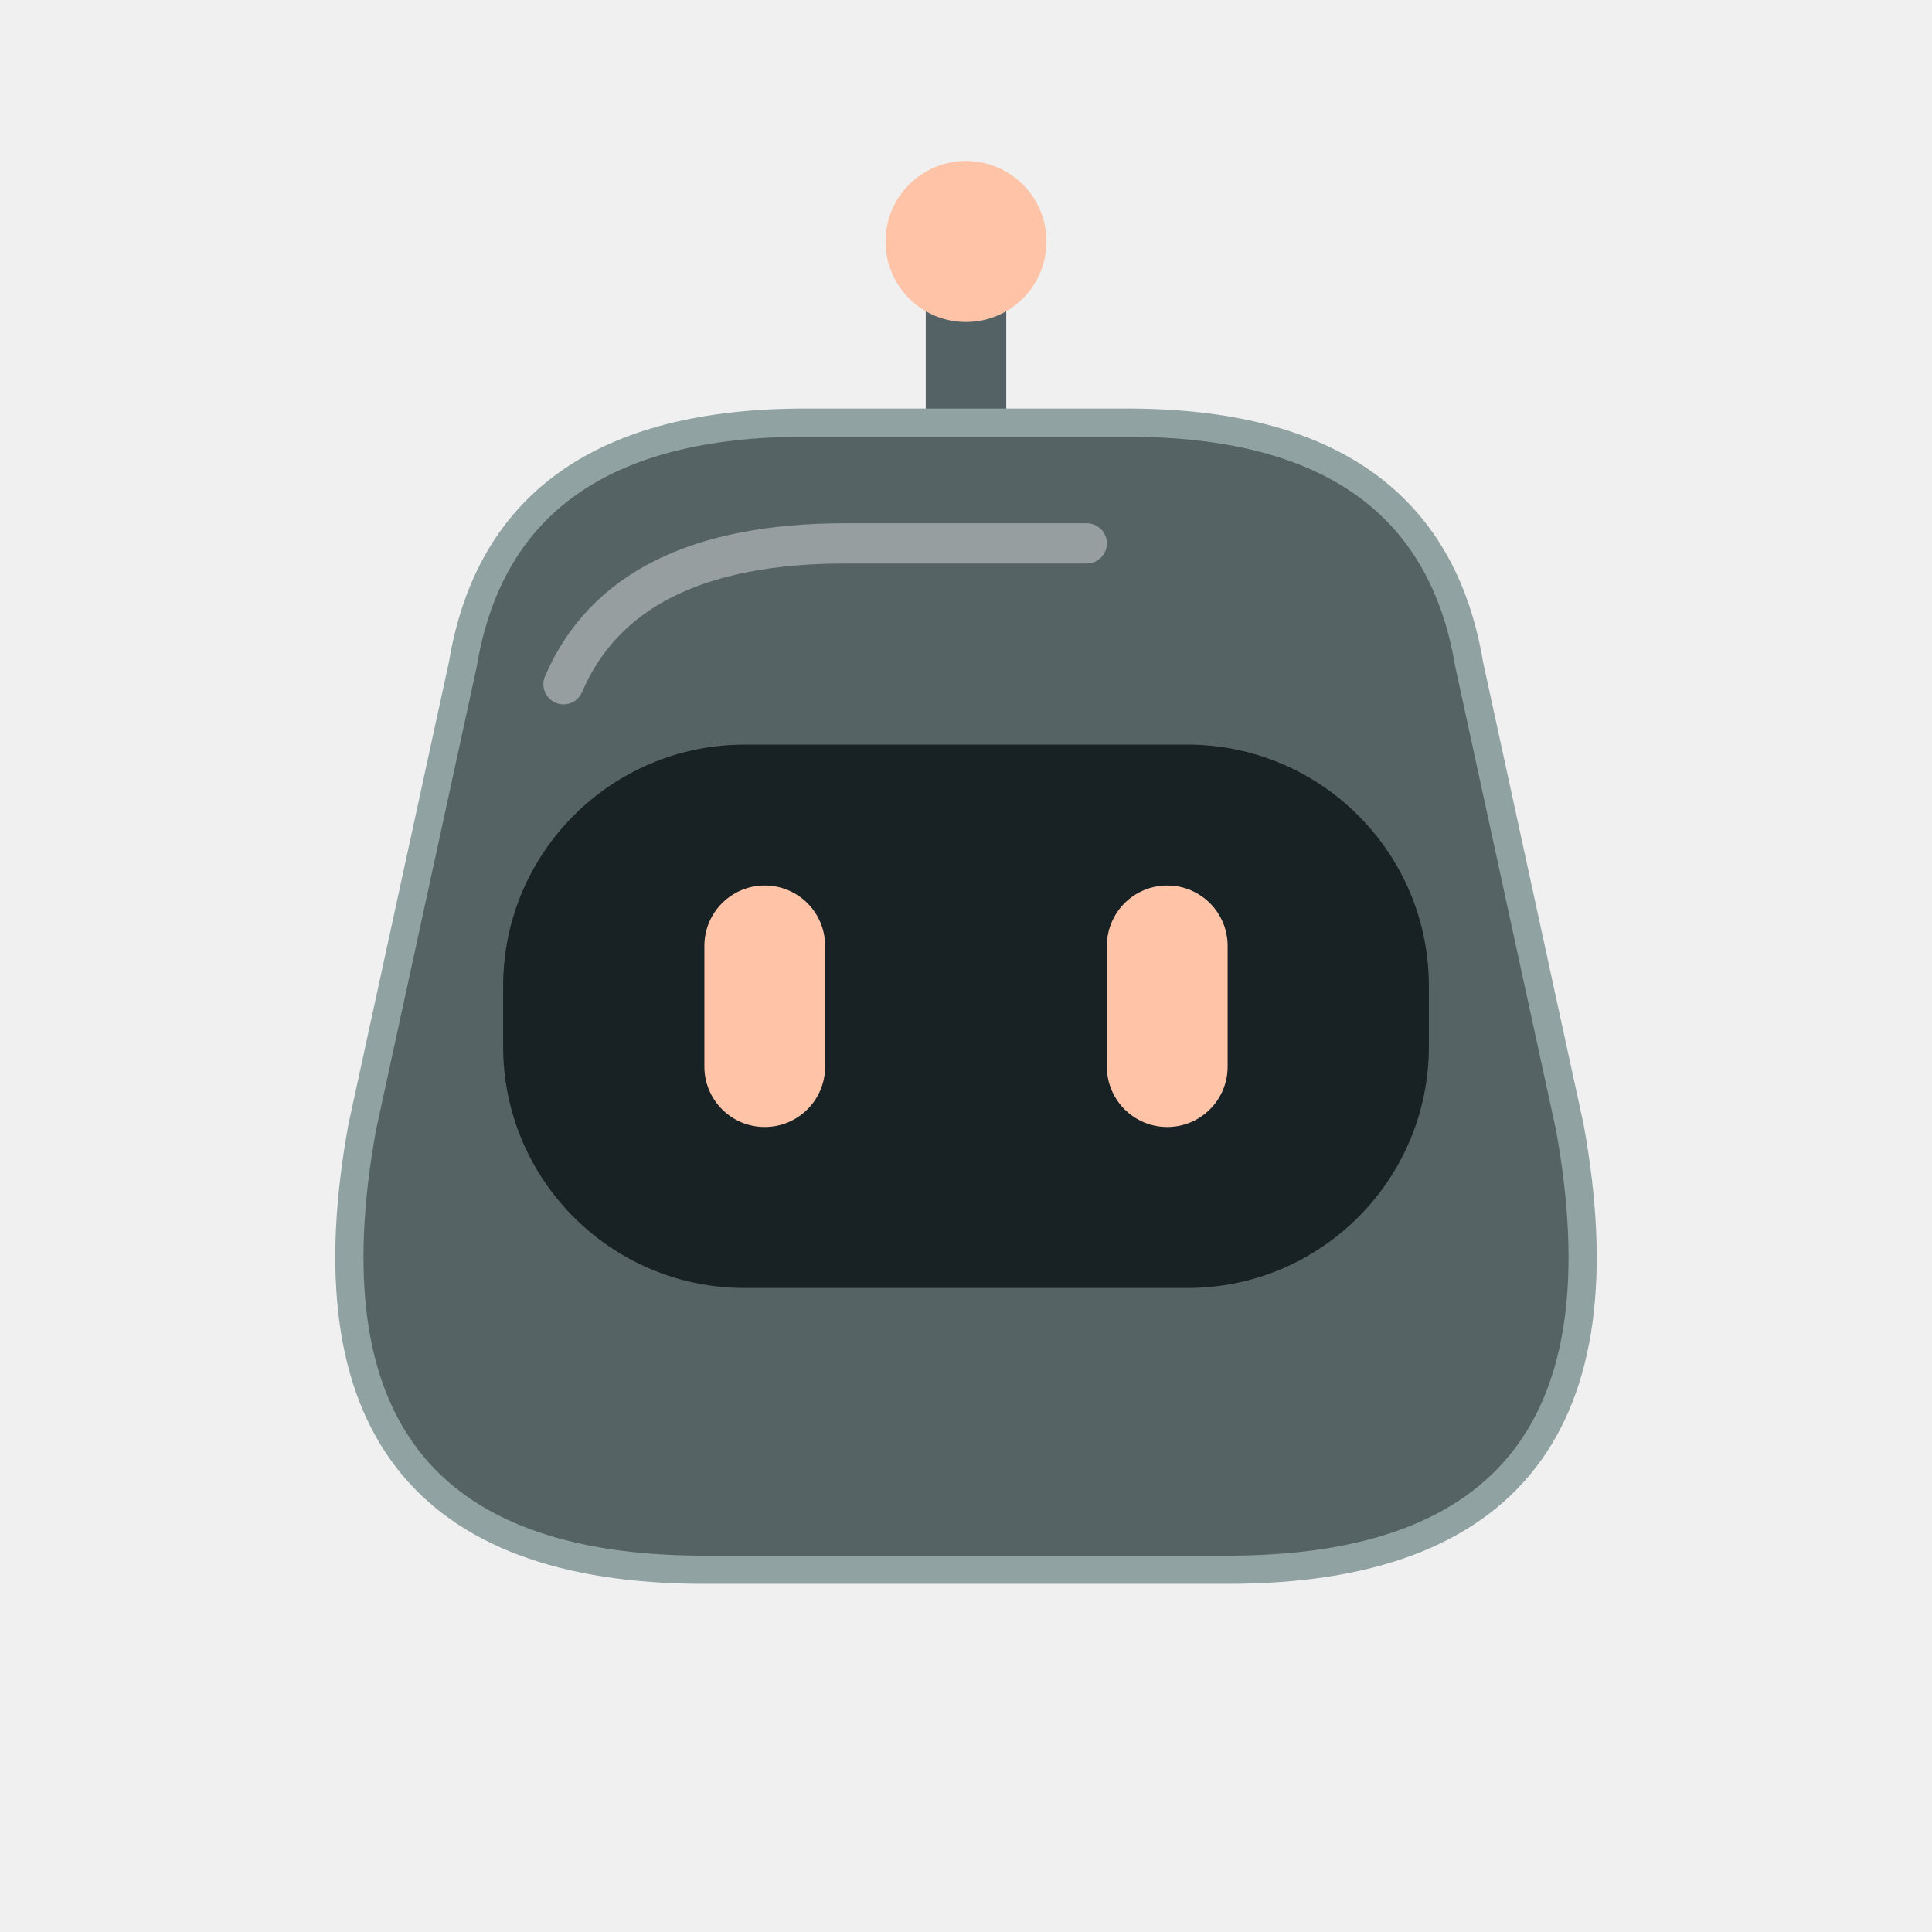
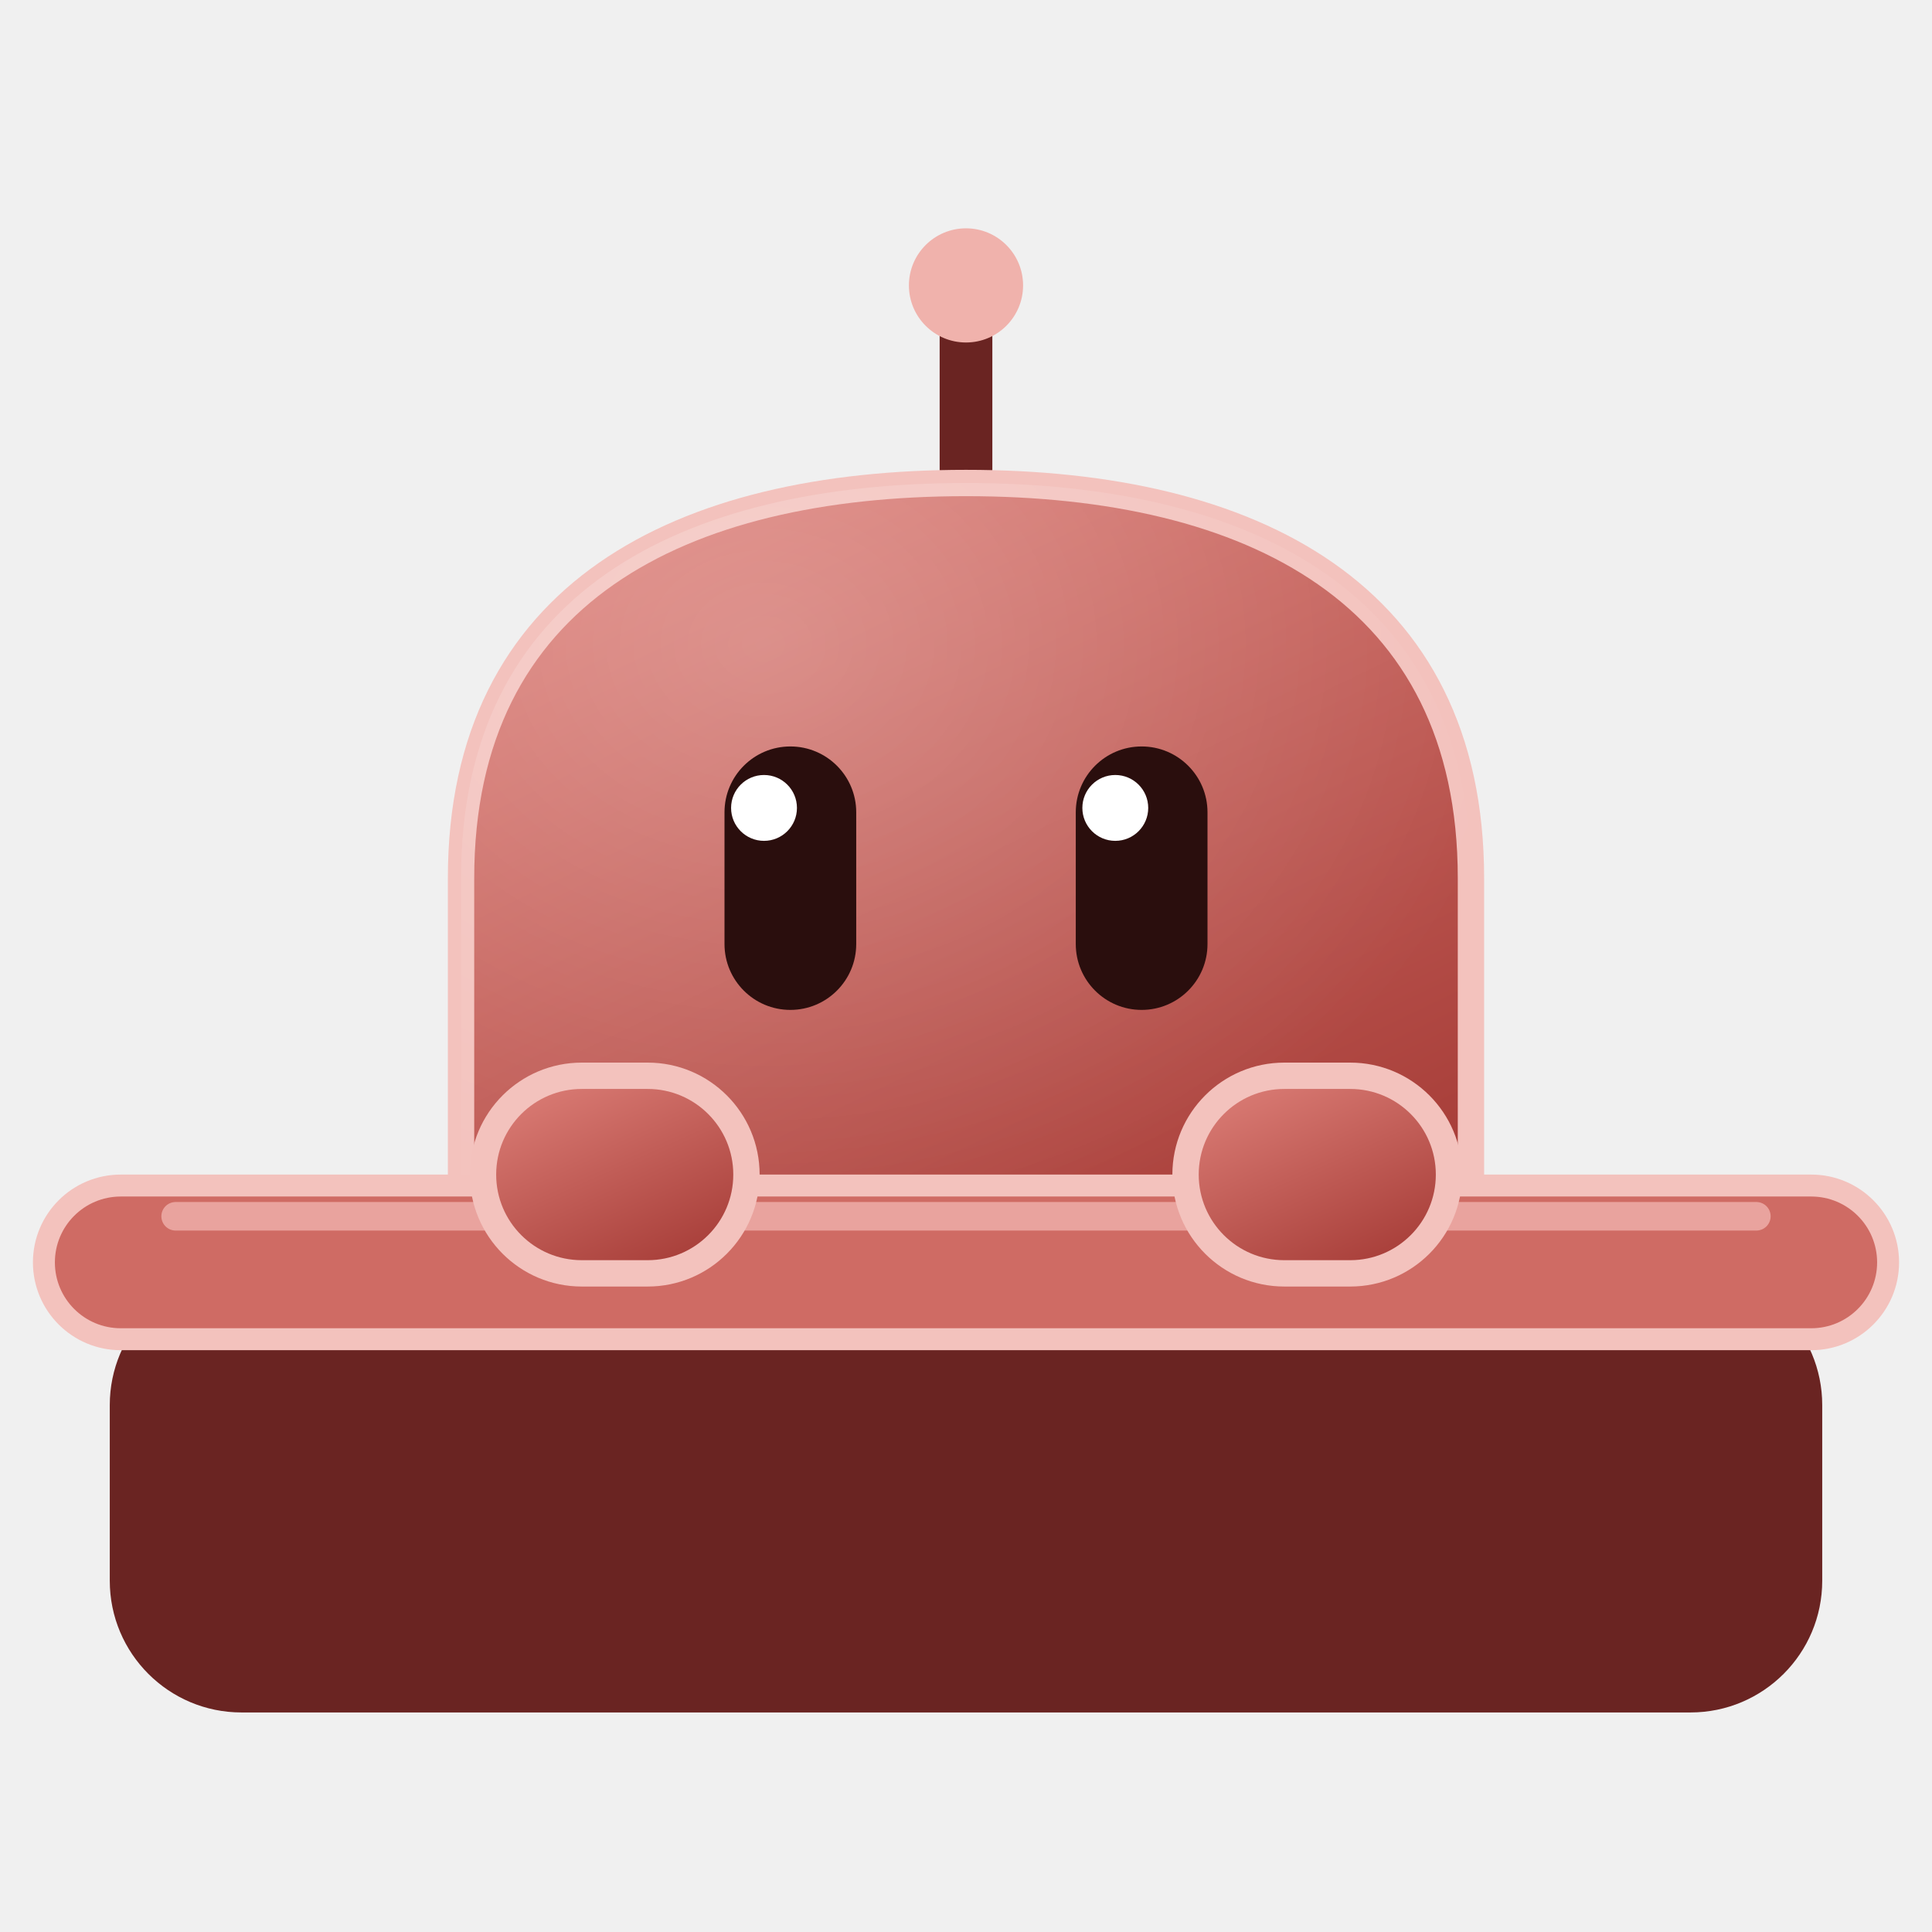
- <svg xmlns="http://www.w3.org/2000/svg" width="64" height="64" viewBox="0 0 96 96">
-   <path fill="none" stroke="#546265" stroke-width="4" stroke-linecap="round" d="M48 23v-9" />
-   <circle cx="48" cy="12" r="4" fill="#ffc3a8" />
-   <path fill="#313b3e" d="M23 33Q25 21 40 21h16q15 0 17 12l5 23q4 22-17 22H35Q14 78 18 56Z" />
-   <path fill="#566365" stroke="#91a2a2" stroke-width="1.4" d="M23 33Q25 21 40 21h16q15 0 17 12l5 23q4 22-17 22H35Q14 78 18 56Z" />
-   <path fill="none" stroke="#ffffff60" stroke-width="2" stroke-linecap="round" d="M28 34q3-7 14-7h12" />
-   <rect x="25" y="37" width="46" height="27" rx="12" fill="#182224" />
-   <rect x="35" y="44" width="6" height="12" rx="3" fill="#ffc3a8" />
-   <rect x="55" y="44" width="6" height="12" rx="3" fill="#ffc3a8" />
+ <svg xmlns="http://www.w3.org/2000/svg" width="64" height="64" viewBox="4 1 88 88">
+   <defs>
+     <linearGradient id="shell" x1=".15" y1="0" x2=".75" y2="1">
+       <stop offset="0" stop-color="#dd7f78" />
+       <stop offset="1" stop-color="#a63c37" />
+     </linearGradient>
+     <radialGradient id="sheen" cx=".3" cy=".2" r=".75">
+       <stop offset="0" stop-color="#fff" stop-opacity=".22" />
+       <stop offset="1" stop-color="#fff" stop-opacity="0" />
+     </radialGradient>
+   </defs>
+   <path fill="none" stroke="#6a2422" stroke-width="2.4" stroke-linecap="round" d="M48 23v-7" />
+   <circle cx="48" cy="14" r="2.6" fill="#f0b2ac" />
+   <path fill="url(#shell)" stroke="#f3c2bd" stroke-width="1.2" d="M25 60V41C25 28 35 23 48 23C61 23 71 28 71 41V60Z" />
+   <path fill="url(#sheen)" d="M25 60V41C25 28 35 23 48 23C61 23 71 28 71 41V60Z" />
+   <rect x="37" y="35" width="6" height="12" rx="3" fill="#2a0e0d" />
+   <rect x="53" y="35" width="6" height="12" rx="3" fill="#2a0e0d" />
+   <circle cx="38.8" cy="37.8" r="1.5" fill="#fff" />
+   <circle cx="54.8" cy="37.8" r="1.5" fill="#fff" />
+   <rect x="9" y="59" width="78" height="20" rx="6" fill="#6a2422" />
+   <rect x="6" y="55" width="84" height="7" rx="3.5" fill="#cf6b64" stroke="#f3c2bd" stroke-width="1" />
+   <path fill="none" stroke="#f0b2ac" stroke-width="1.3" stroke-linecap="round" opacity=".8" d="M12 56.4H84" />
+   <rect x="26" y="50" width="12" height="9" rx="4.5" fill="url(#shell)" stroke="#f3c2bd" stroke-width="1.2" />
+   <rect x="58" y="50" width="12" height="9" rx="4.5" fill="url(#shell)" stroke="#f3c2bd" stroke-width="1.2" />
</svg>
